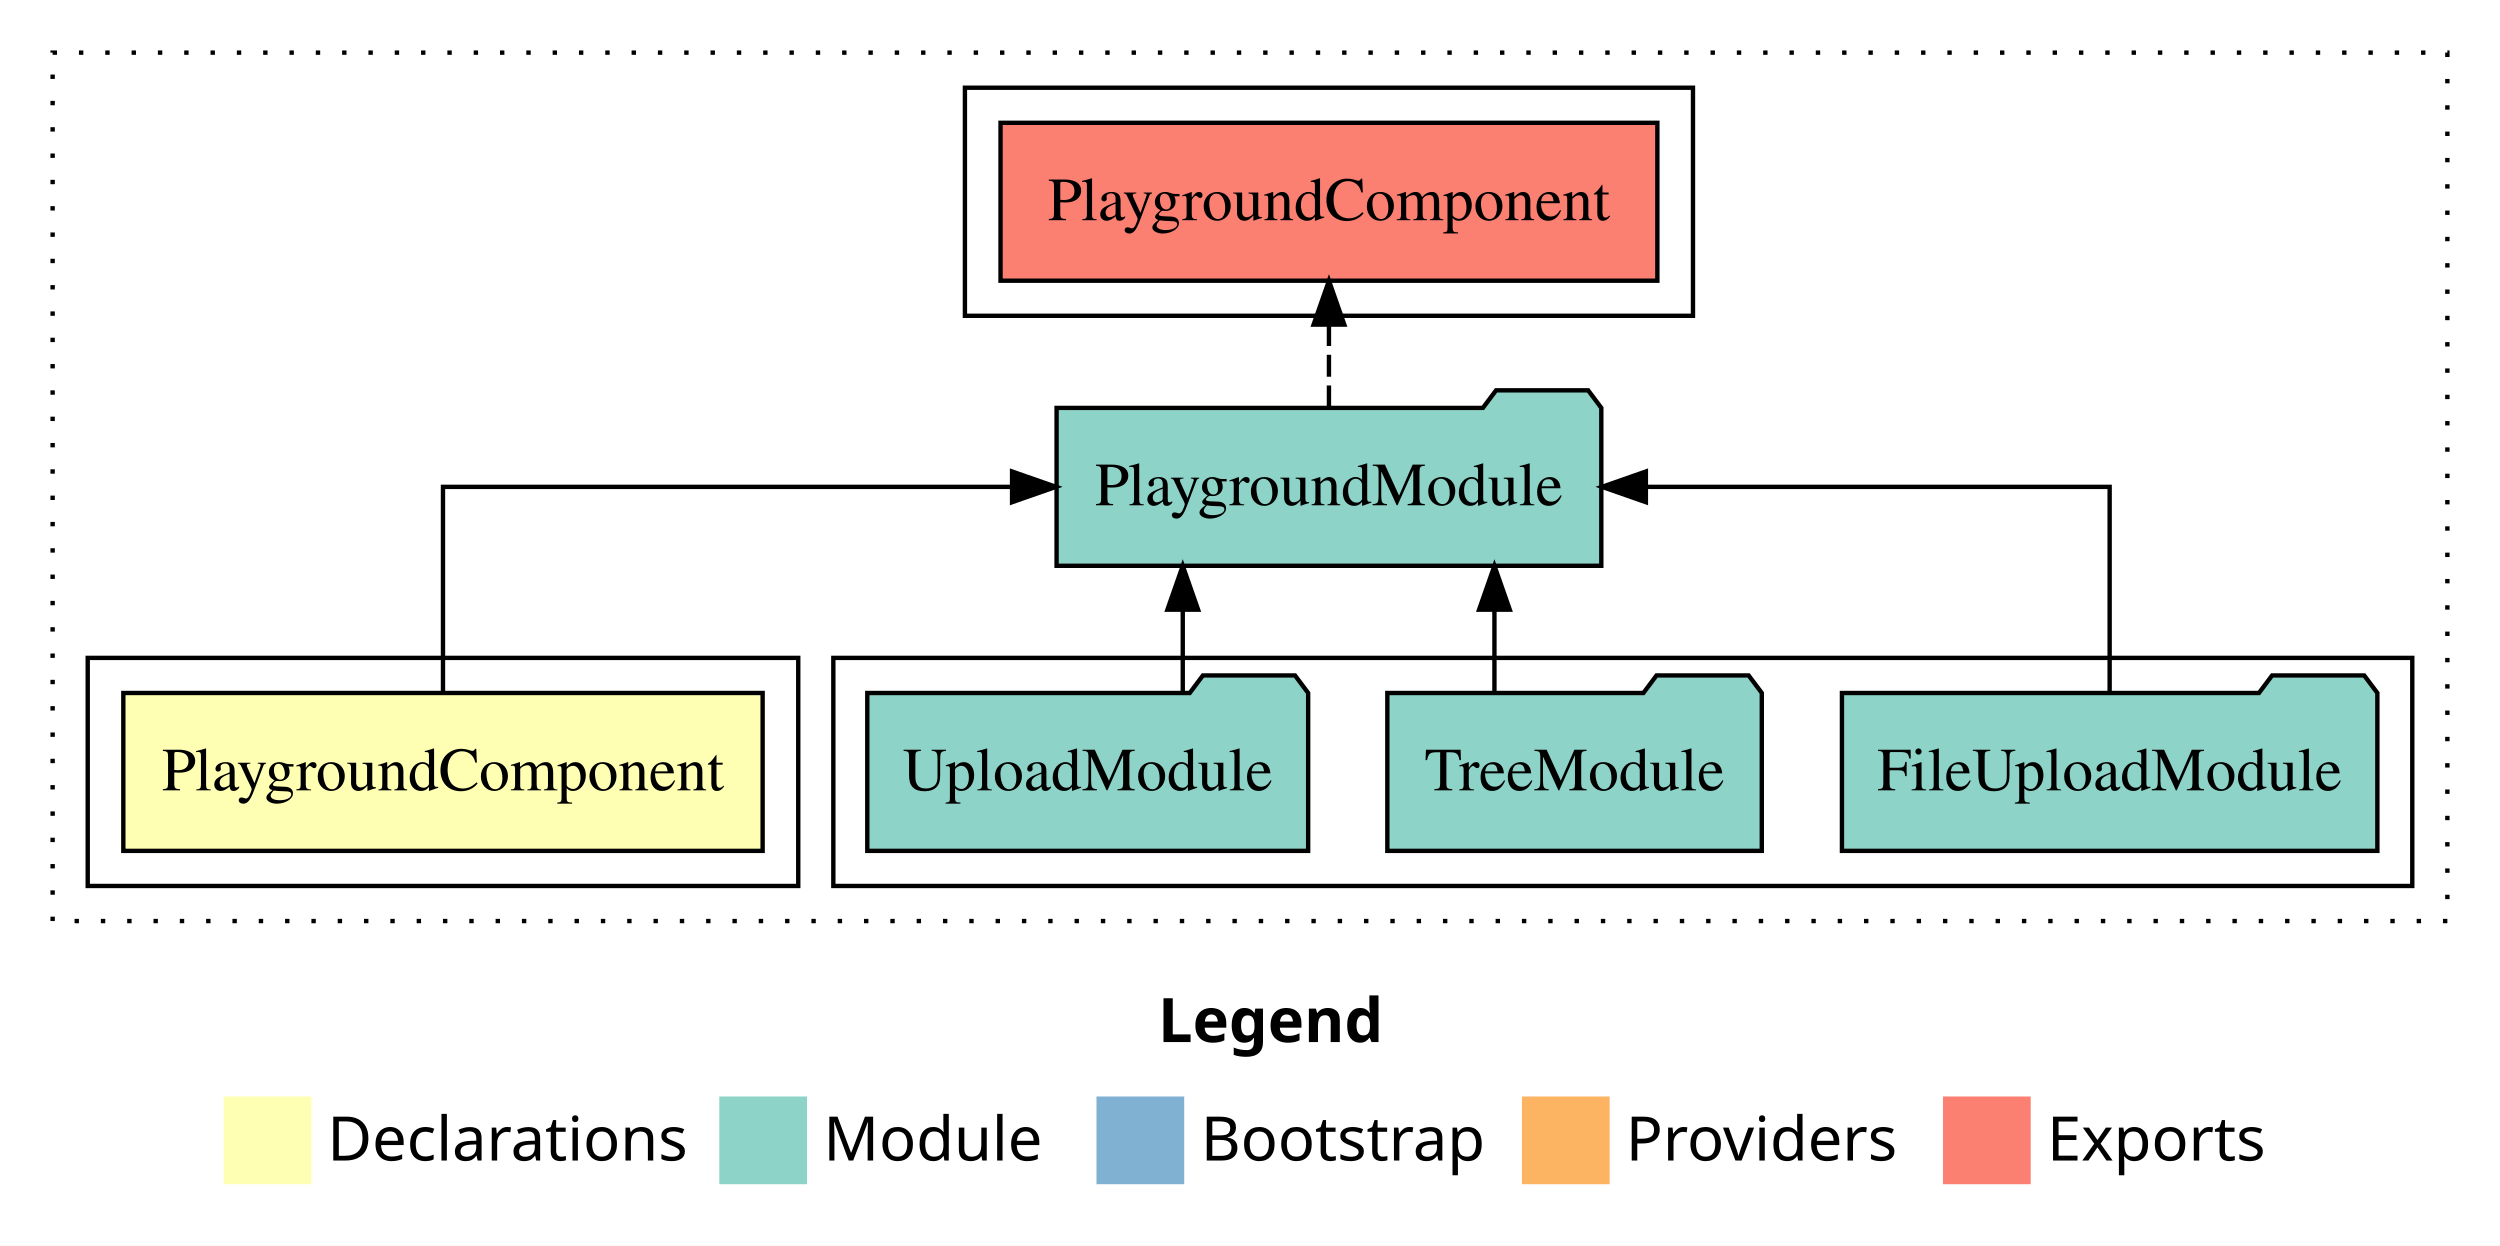
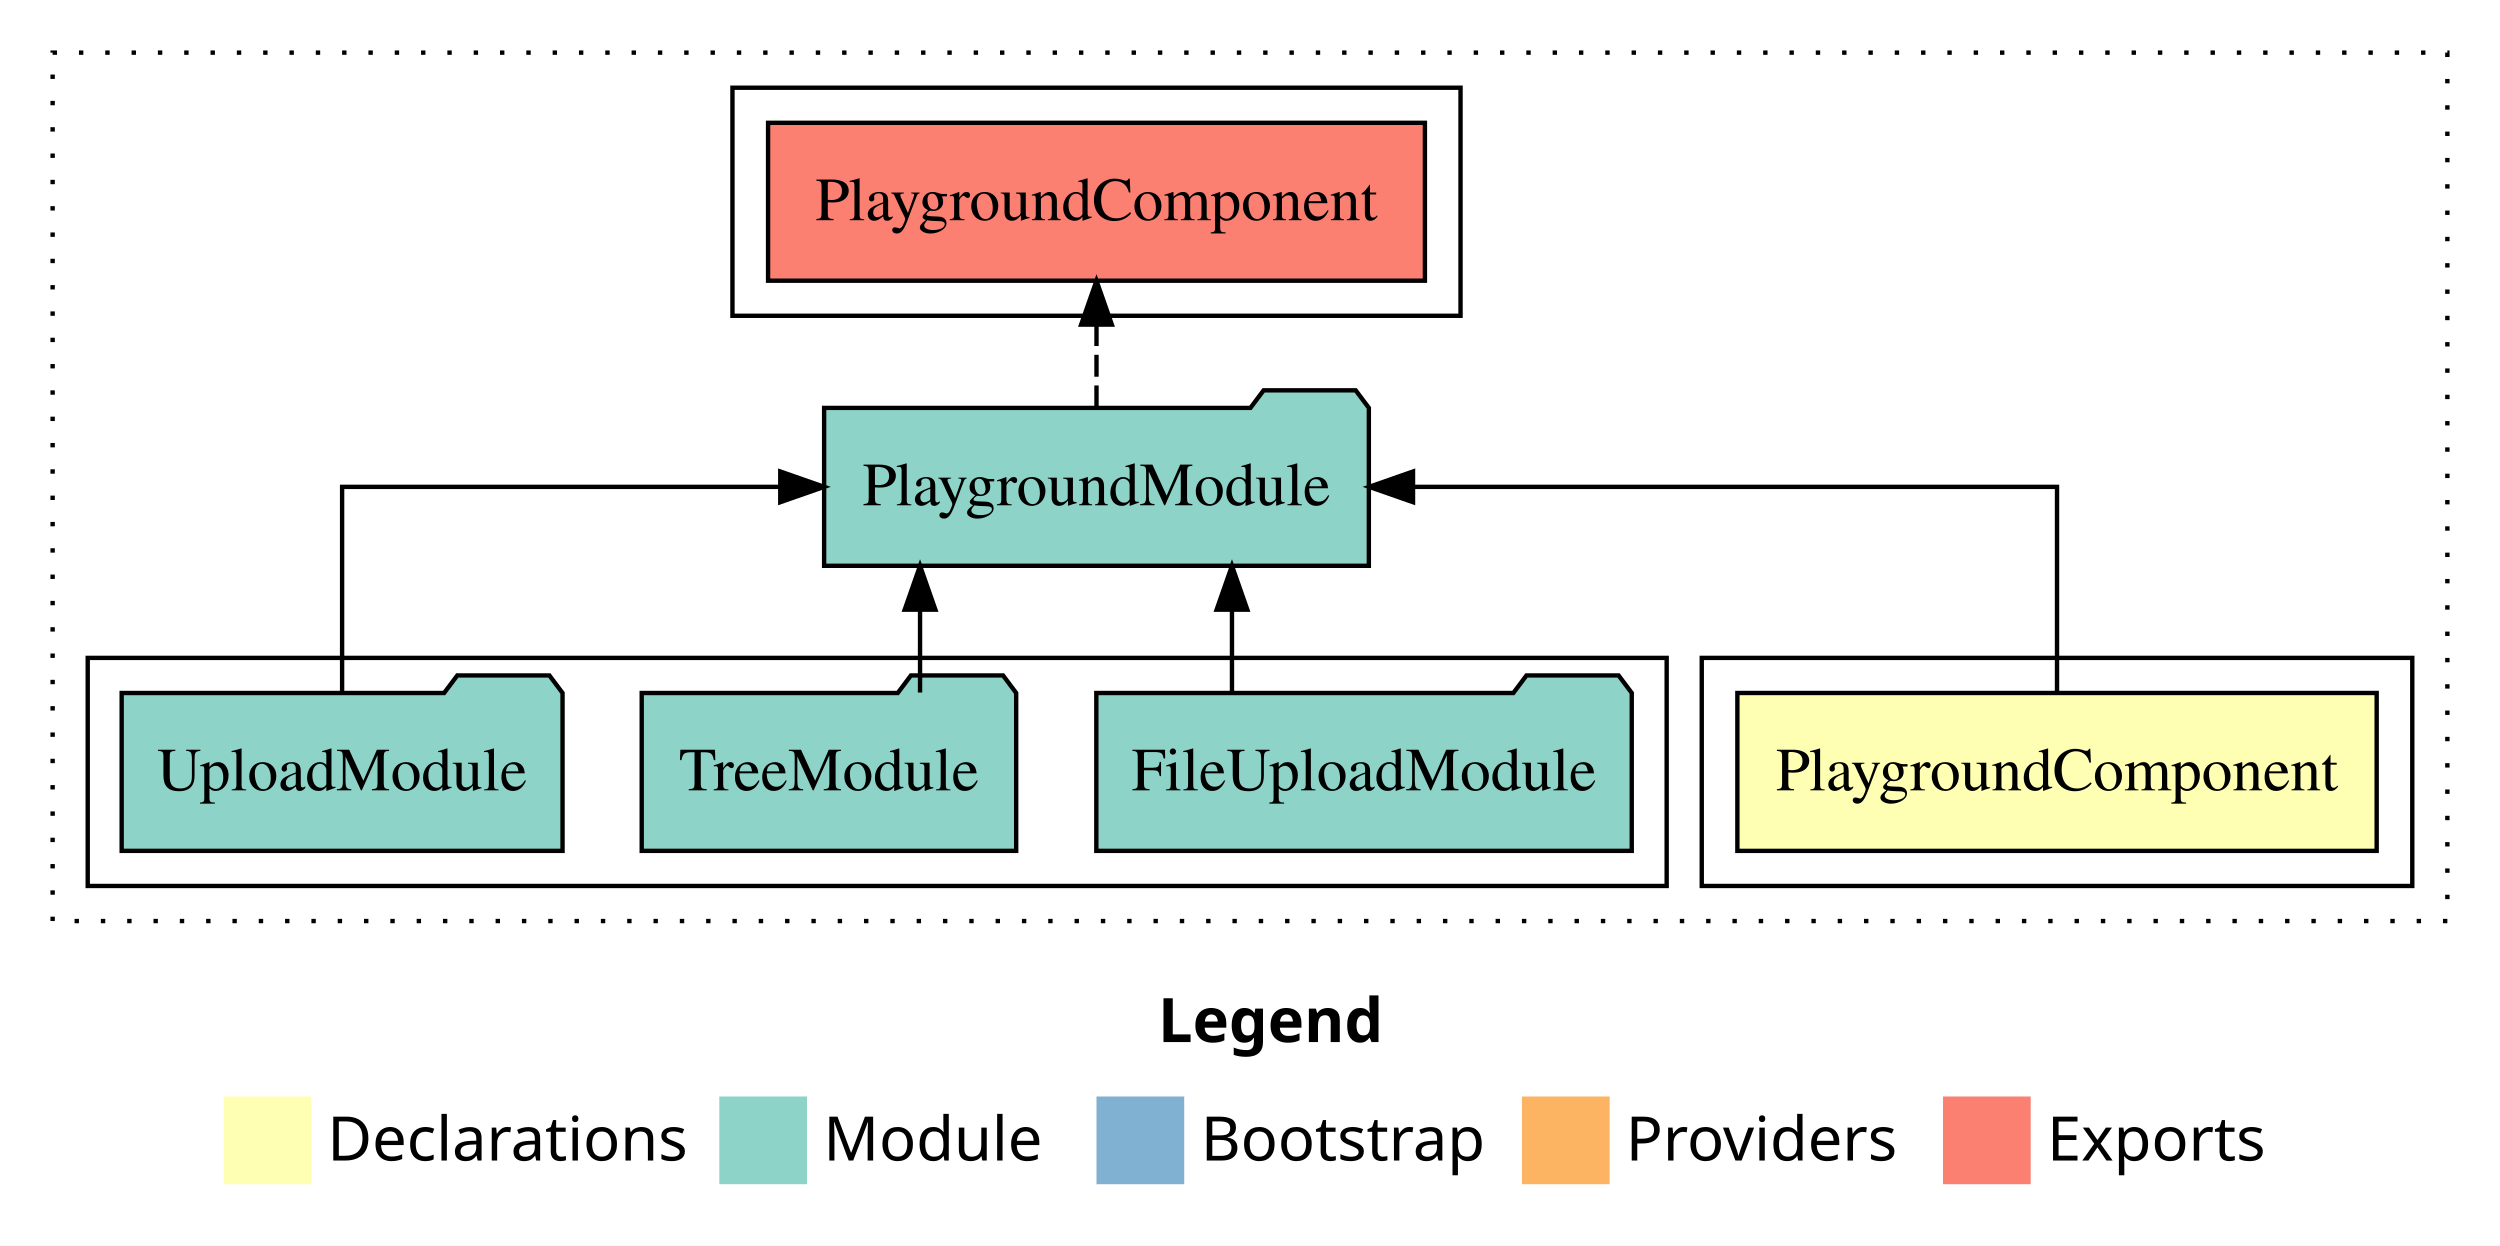
<svg xmlns="http://www.w3.org/2000/svg" width="570pt" height="284pt" viewBox="0.00 0.00 570.00 284.00">
  <g id="graph0" class="graph" transform="scale(1 1) rotate(0) translate(4 280)">
    <polygon fill="white" stroke="transparent" points="-4,4 -4,-280 566,-280 566,4 -4,4" />
    <text text-anchor="start" x="260.01" y="-42.4" font-family="Times-12" font-weight="bold" font-size="14.00">Legend</text>
    <polygon fill="#ffffb3" stroke="transparent" points="47,-10 47,-30 67,-30 67,-10 47,-10" />
    <text text-anchor="start" x="70.63" y="-15.4" font-family="Times-12" font-size="14.00">  Declarations</text>
    <polygon fill="#8dd3c7" stroke="transparent" points="160,-10 160,-30 180,-30 180,-10 160,-10" />
    <text text-anchor="start" x="183.73" y="-15.4" font-family="Times-12" font-size="14.00">  Module</text>
    <polygon fill="#80b1d3" stroke="transparent" points="246,-10 246,-30 266,-30 266,-10 246,-10" />
    <text text-anchor="start" x="269.78" y="-15.4" font-family="Times-12" font-size="14.00">  Bootstrap</text>
    <polygon fill="#fdb462" stroke="transparent" points="343,-10 343,-30 363,-30 363,-10 343,-10" />
    <text text-anchor="start" x="366.67" y="-15.4" font-family="Times-12" font-size="14.00">  Providers</text>
    <polygon fill="#fb8072" stroke="transparent" points="439,-10 439,-30 459,-30 459,-10 439,-10" />
    <text text-anchor="start" x="462.73" y="-15.4" font-family="Times-12" font-size="14.00">  Exports</text>
    <g id="clust1" class="cluster">
      <polygon fill="none" stroke="black" stroke-dasharray="1,5" points="8,-70 8,-268 554,-268 554,-70 8,-70" />
    </g>
-     <g id="clust4" class="cluster">
-       <polygon fill="none" stroke="black" points="186,-78 186,-130 546,-130 546,-78 186,-78" />
+     <g id="clust5" class="cluster">
+       <polygon fill="none" stroke="black" points="163,-208 163,-260 329,-260 329,-208 163,-208" />
    </g>
    <g id="clust2" class="cluster">
-       <polygon fill="none" stroke="black" points="16,-78 16,-130 178,-130 178,-78 16,-78" />
+       <polygon fill="none" stroke="black" points="384,-78 384,-130 546,-130 546,-78 384,-78" />
    </g>
-     <g id="clust5" class="cluster">
-       <polygon fill="none" stroke="black" points="216,-208 216,-260 382,-260 382,-208 216,-208" />
+     <g id="clust4" class="cluster">
+       <polygon fill="none" stroke="black" points="16,-78 16,-130 376,-130 376,-78 16,-78" />
    </g>
    <g id="node1" class="node">
-       <polygon fill="#ffffb3" stroke="black" points="169.88,-122 24.12,-122 24.12,-86 169.88,-86 169.88,-122" />
-       <text text-anchor="middle" x="97" y="-99.8" font-family="Times,serif" font-size="14.00">PlaygroundComponent</text>
+       <polygon fill="#ffffb3" stroke="black" points="537.88,-122 392.12,-122 392.12,-86 537.88,-86 537.88,-122" />
+       <text text-anchor="middle" x="465" y="-99.8" font-family="Times,serif" font-size="14.00">PlaygroundComponent</text>
    </g>
    <g id="node2" class="node">
-       <polygon fill="#8dd3c7" stroke="black" points="361.1,-187 358.1,-191 337.1,-191 334.1,-187 236.9,-187 236.9,-151 361.1,-151 361.1,-187" />
-       <text text-anchor="middle" x="299" y="-164.8" font-family="Times,serif" font-size="14.00">PlaygroundModule</text>
+       <polygon fill="#8dd3c7" stroke="black" points="308.1,-187 305.1,-191 284.1,-191 281.1,-187 183.9,-187 183.9,-151 308.1,-151 308.1,-187" />
+       <text text-anchor="middle" x="246" y="-164.8" font-family="Times,serif" font-size="14.00">PlaygroundModule</text>
    </g>
    <g id="edge1" class="edge">
-       <path fill="none" stroke="black" d="M97,-122.11C97,-141.34 97,-169 97,-169 97,-169 226.75,-169 226.75,-169" />
-       <polygon fill="black" stroke="black" points="226.75,-172.5 236.75,-169 226.75,-165.5 226.75,-172.5" />
+       <path fill="none" stroke="black" d="M465,-122.11C465,-141.34 465,-169 465,-169 465,-169 318.17,-169 318.17,-169" />
+       <polygon fill="black" stroke="black" points="318.17,-165.5 308.17,-169 318.17,-172.5 318.17,-165.5" />
    </g>
    <g id="node6" class="node">
-       <polygon fill="#fb8072" stroke="black" points="373.88,-252 224.12,-252 224.12,-216 373.88,-216 373.88,-252" />
-       <text text-anchor="middle" x="299" y="-229.8" font-family="Times,serif" font-size="14.00">PlaygroundComponent </text>
+       <polygon fill="#fb8072" stroke="black" points="320.88,-252 171.12,-252 171.12,-216 320.88,-216 320.88,-252" />
+       <text text-anchor="middle" x="246" y="-229.8" font-family="Times,serif" font-size="14.00">PlaygroundComponent </text>
    </g>
    <g id="edge5" class="edge">
-       <path fill="none" stroke="black" stroke-dasharray="5,2" d="M299,-187.11C299,-187.11 299,-205.99 299,-205.99" />
-       <polygon fill="black" stroke="black" points="295.5,-205.99 299,-215.99 302.5,-205.99 295.5,-205.99" />
+       <path fill="none" stroke="black" stroke-dasharray="5,2" d="M246,-187.11C246,-187.11 246,-205.99 246,-205.99" />
+       <polygon fill="black" stroke="black" points="242.5,-205.99 246,-215.99 249.5,-205.99 242.5,-205.99" />
    </g>
    <g id="node3" class="node">
-       <polygon fill="#8dd3c7" stroke="black" points="538.04,-122 535.04,-126 514.04,-126 511.04,-122 415.96,-122 415.96,-86 538.04,-86 538.04,-122" />
-       <text text-anchor="middle" x="477" y="-99.8" font-family="Times,serif" font-size="14.00">FileUploadModule</text>
+       <polygon fill="#8dd3c7" stroke="black" points="368.04,-122 365.04,-126 344.04,-126 341.04,-122 245.96,-122 245.96,-86 368.04,-86 368.04,-122" />
+       <text text-anchor="middle" x="307" y="-99.8" font-family="Times,serif" font-size="14.00">FileUploadModule</text>
    </g>
    <g id="edge2" class="edge">
-       <path fill="none" stroke="black" d="M477,-122.11C477,-141.34 477,-169 477,-169 477,-169 371.26,-169 371.26,-169" />
-       <polygon fill="black" stroke="black" points="371.26,-165.5 361.26,-169 371.26,-172.5 371.26,-165.5" />
+       <path fill="none" stroke="black" d="M276.89,-122.11C276.89,-122.11 276.89,-140.99 276.89,-140.99" />
+       <polygon fill="black" stroke="black" points="273.39,-140.99 276.89,-150.99 280.39,-140.99 273.39,-140.99" />
    </g>
    <g id="node4" class="node">
-       <polygon fill="#8dd3c7" stroke="black" points="397.69,-122 394.69,-126 373.69,-126 370.69,-122 312.31,-122 312.31,-86 397.69,-86 397.69,-122" />
-       <text text-anchor="middle" x="355" y="-99.8" font-family="Times,serif" font-size="14.00">TreeModule</text>
+       <polygon fill="#8dd3c7" stroke="black" points="227.69,-122 224.69,-126 203.69,-126 200.69,-122 142.31,-122 142.31,-86 227.69,-86 227.69,-122" />
+       <text text-anchor="middle" x="185" y="-99.8" font-family="Times,serif" font-size="14.00">TreeModule</text>
    </g>
    <g id="edge3" class="edge">
-       <path fill="none" stroke="black" d="M336.73,-122.11C336.73,-122.11 336.73,-140.99 336.73,-140.99" />
-       <polygon fill="black" stroke="black" points="333.23,-140.99 336.73,-150.99 340.23,-140.99 333.23,-140.99" />
+       <path fill="none" stroke="black" d="M205.77,-122.11C205.77,-122.11 205.77,-140.99 205.77,-140.99" />
+       <polygon fill="black" stroke="black" points="202.27,-140.99 205.77,-150.99 209.27,-140.99 202.27,-140.99" />
    </g>
    <g id="node5" class="node">
-       <polygon fill="#8dd3c7" stroke="black" points="294.26,-122 291.26,-126 270.26,-126 267.26,-122 193.74,-122 193.74,-86 294.26,-86 294.26,-122" />
-       <text text-anchor="middle" x="244" y="-99.8" font-family="Times,serif" font-size="14.00">UploadModule</text>
+       <polygon fill="#8dd3c7" stroke="black" points="124.26,-122 121.26,-126 100.26,-126 97.26,-122 23.74,-122 23.74,-86 124.26,-86 124.26,-122" />
+       <text text-anchor="middle" x="74" y="-99.8" font-family="Times,serif" font-size="14.00">UploadModule</text>
    </g>
    <g id="edge4" class="edge">
-       <path fill="none" stroke="black" d="M265.67,-122.11C265.67,-122.11 265.67,-140.99 265.67,-140.99" />
-       <polygon fill="black" stroke="black" points="262.17,-140.99 265.67,-150.99 269.17,-140.99 262.17,-140.99" />
+       <path fill="none" stroke="black" d="M74,-122.11C74,-141.34 74,-169 74,-169 74,-169 173.9,-169 173.9,-169" />
+       <polygon fill="black" stroke="black" points="173.9,-172.5 183.9,-169 173.9,-165.5 173.9,-172.5" />
    </g>
  </g>
</svg>
